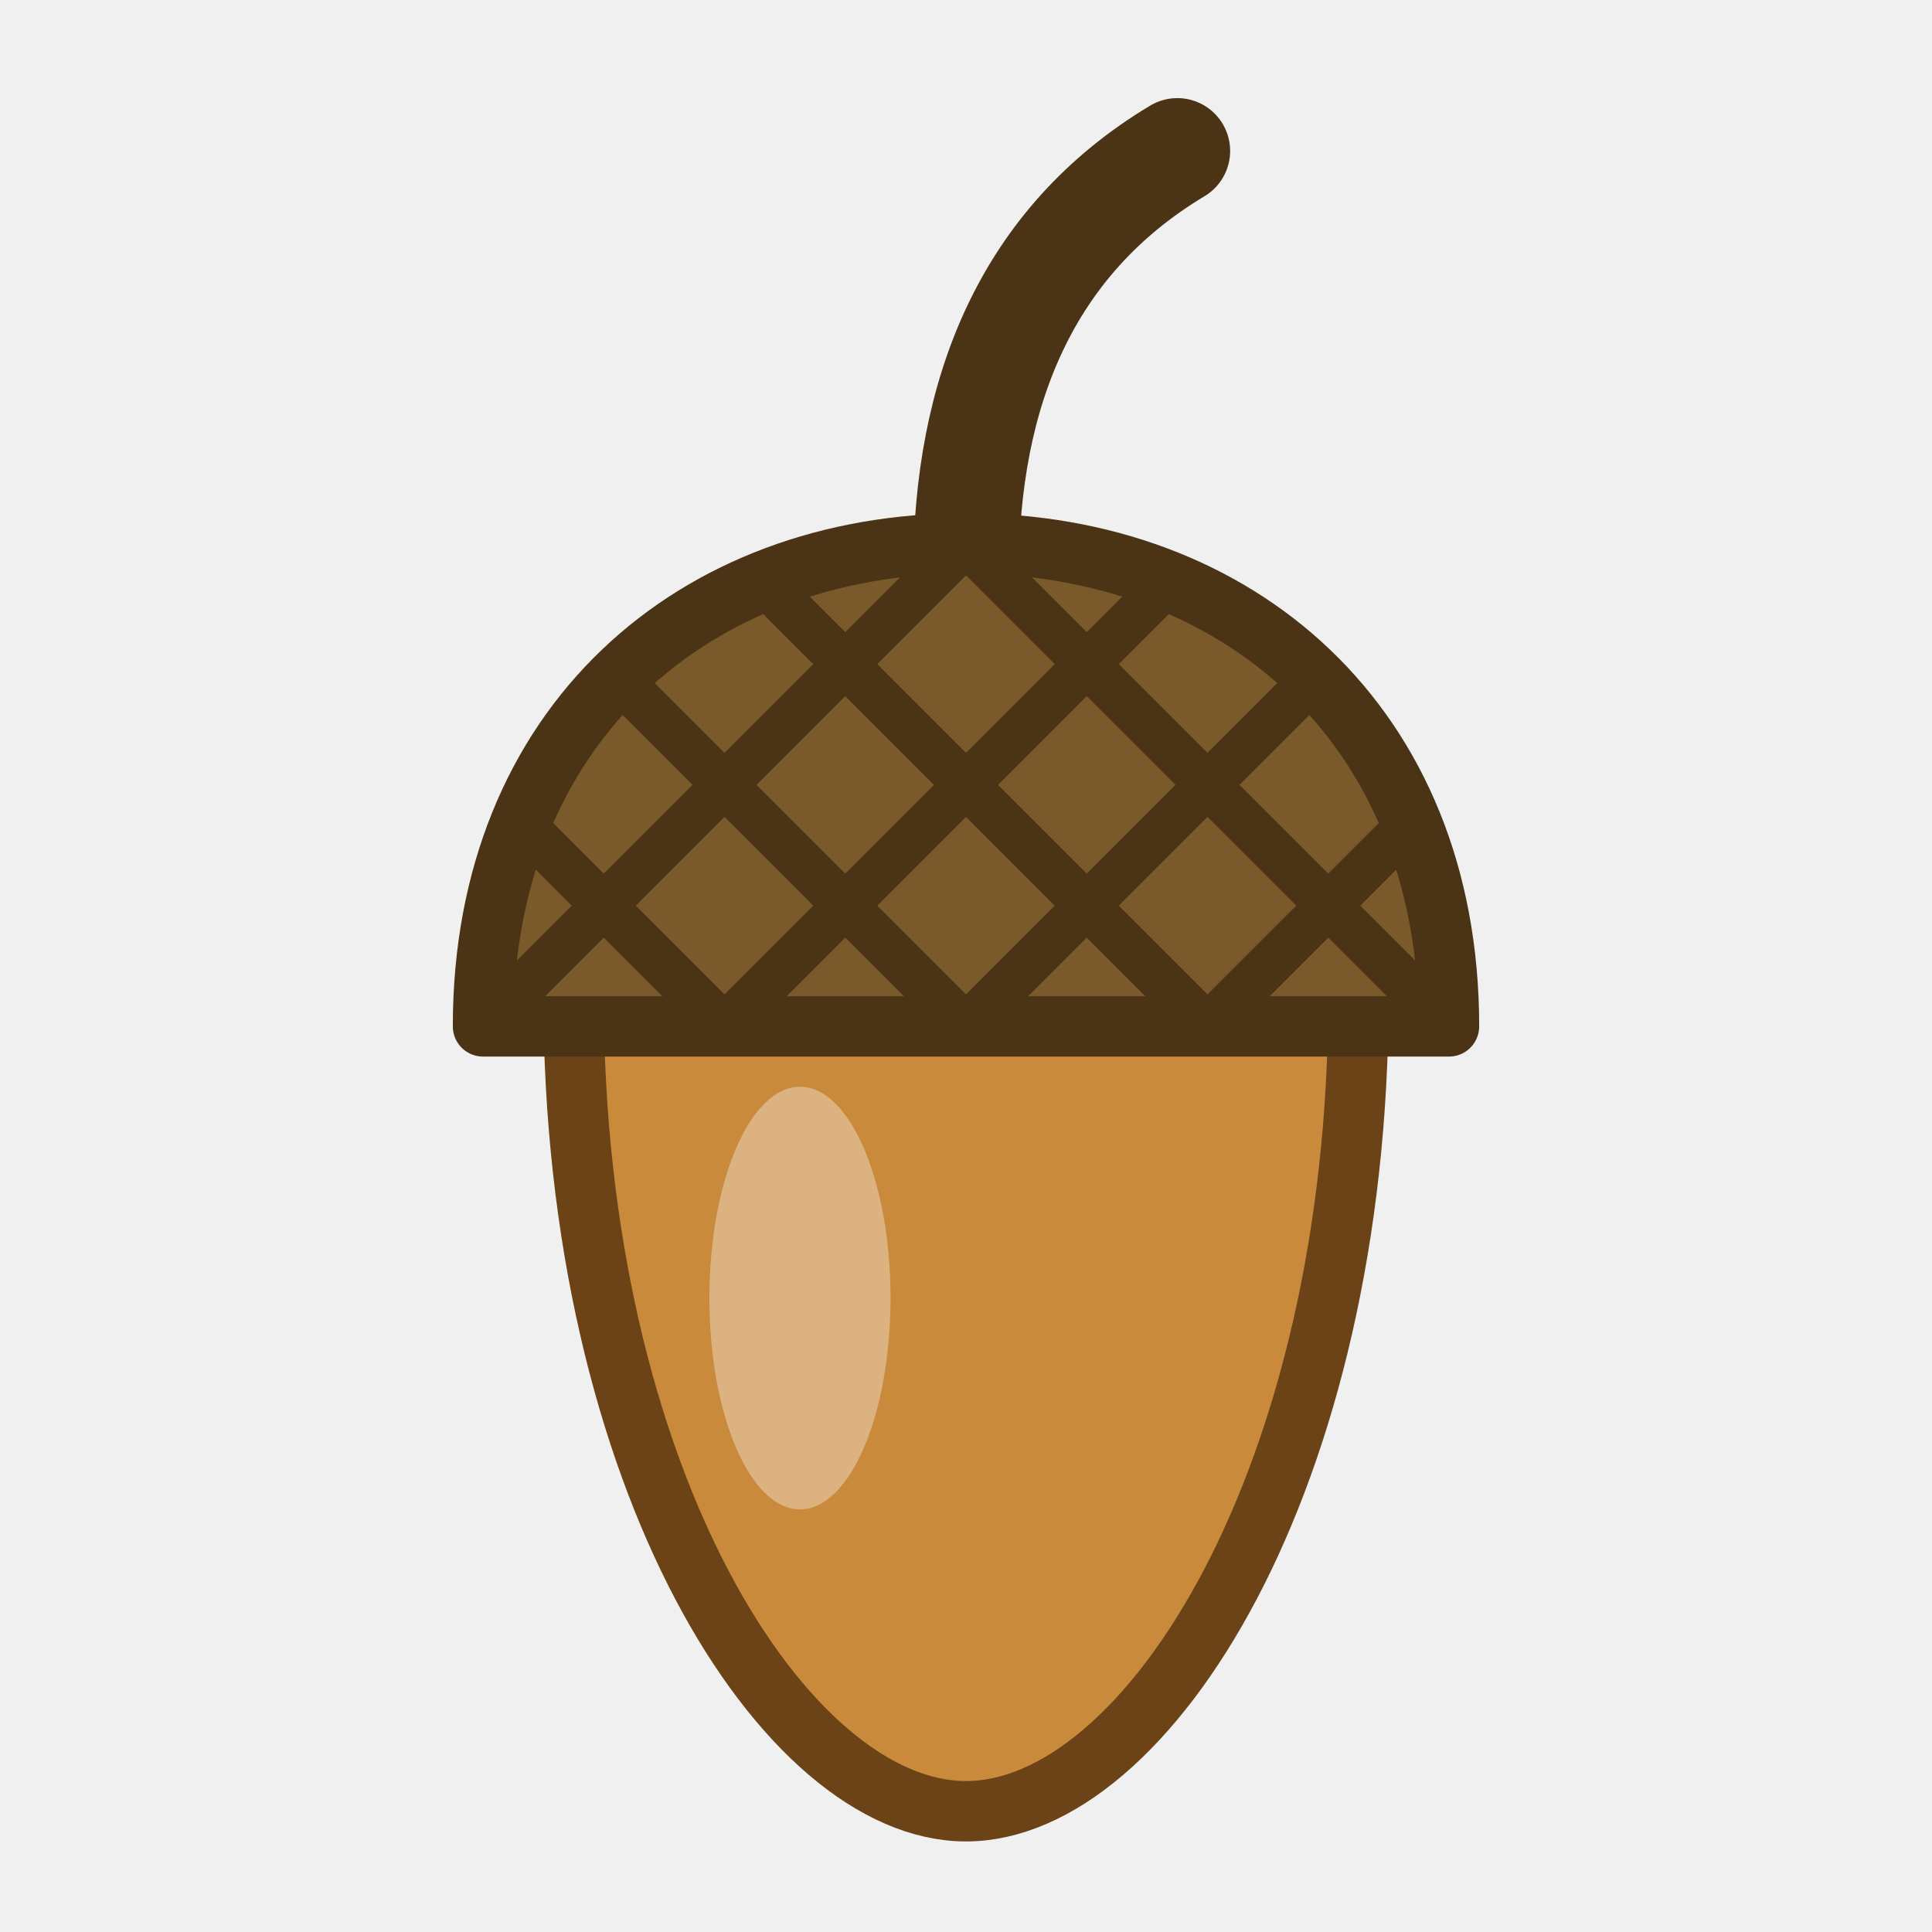
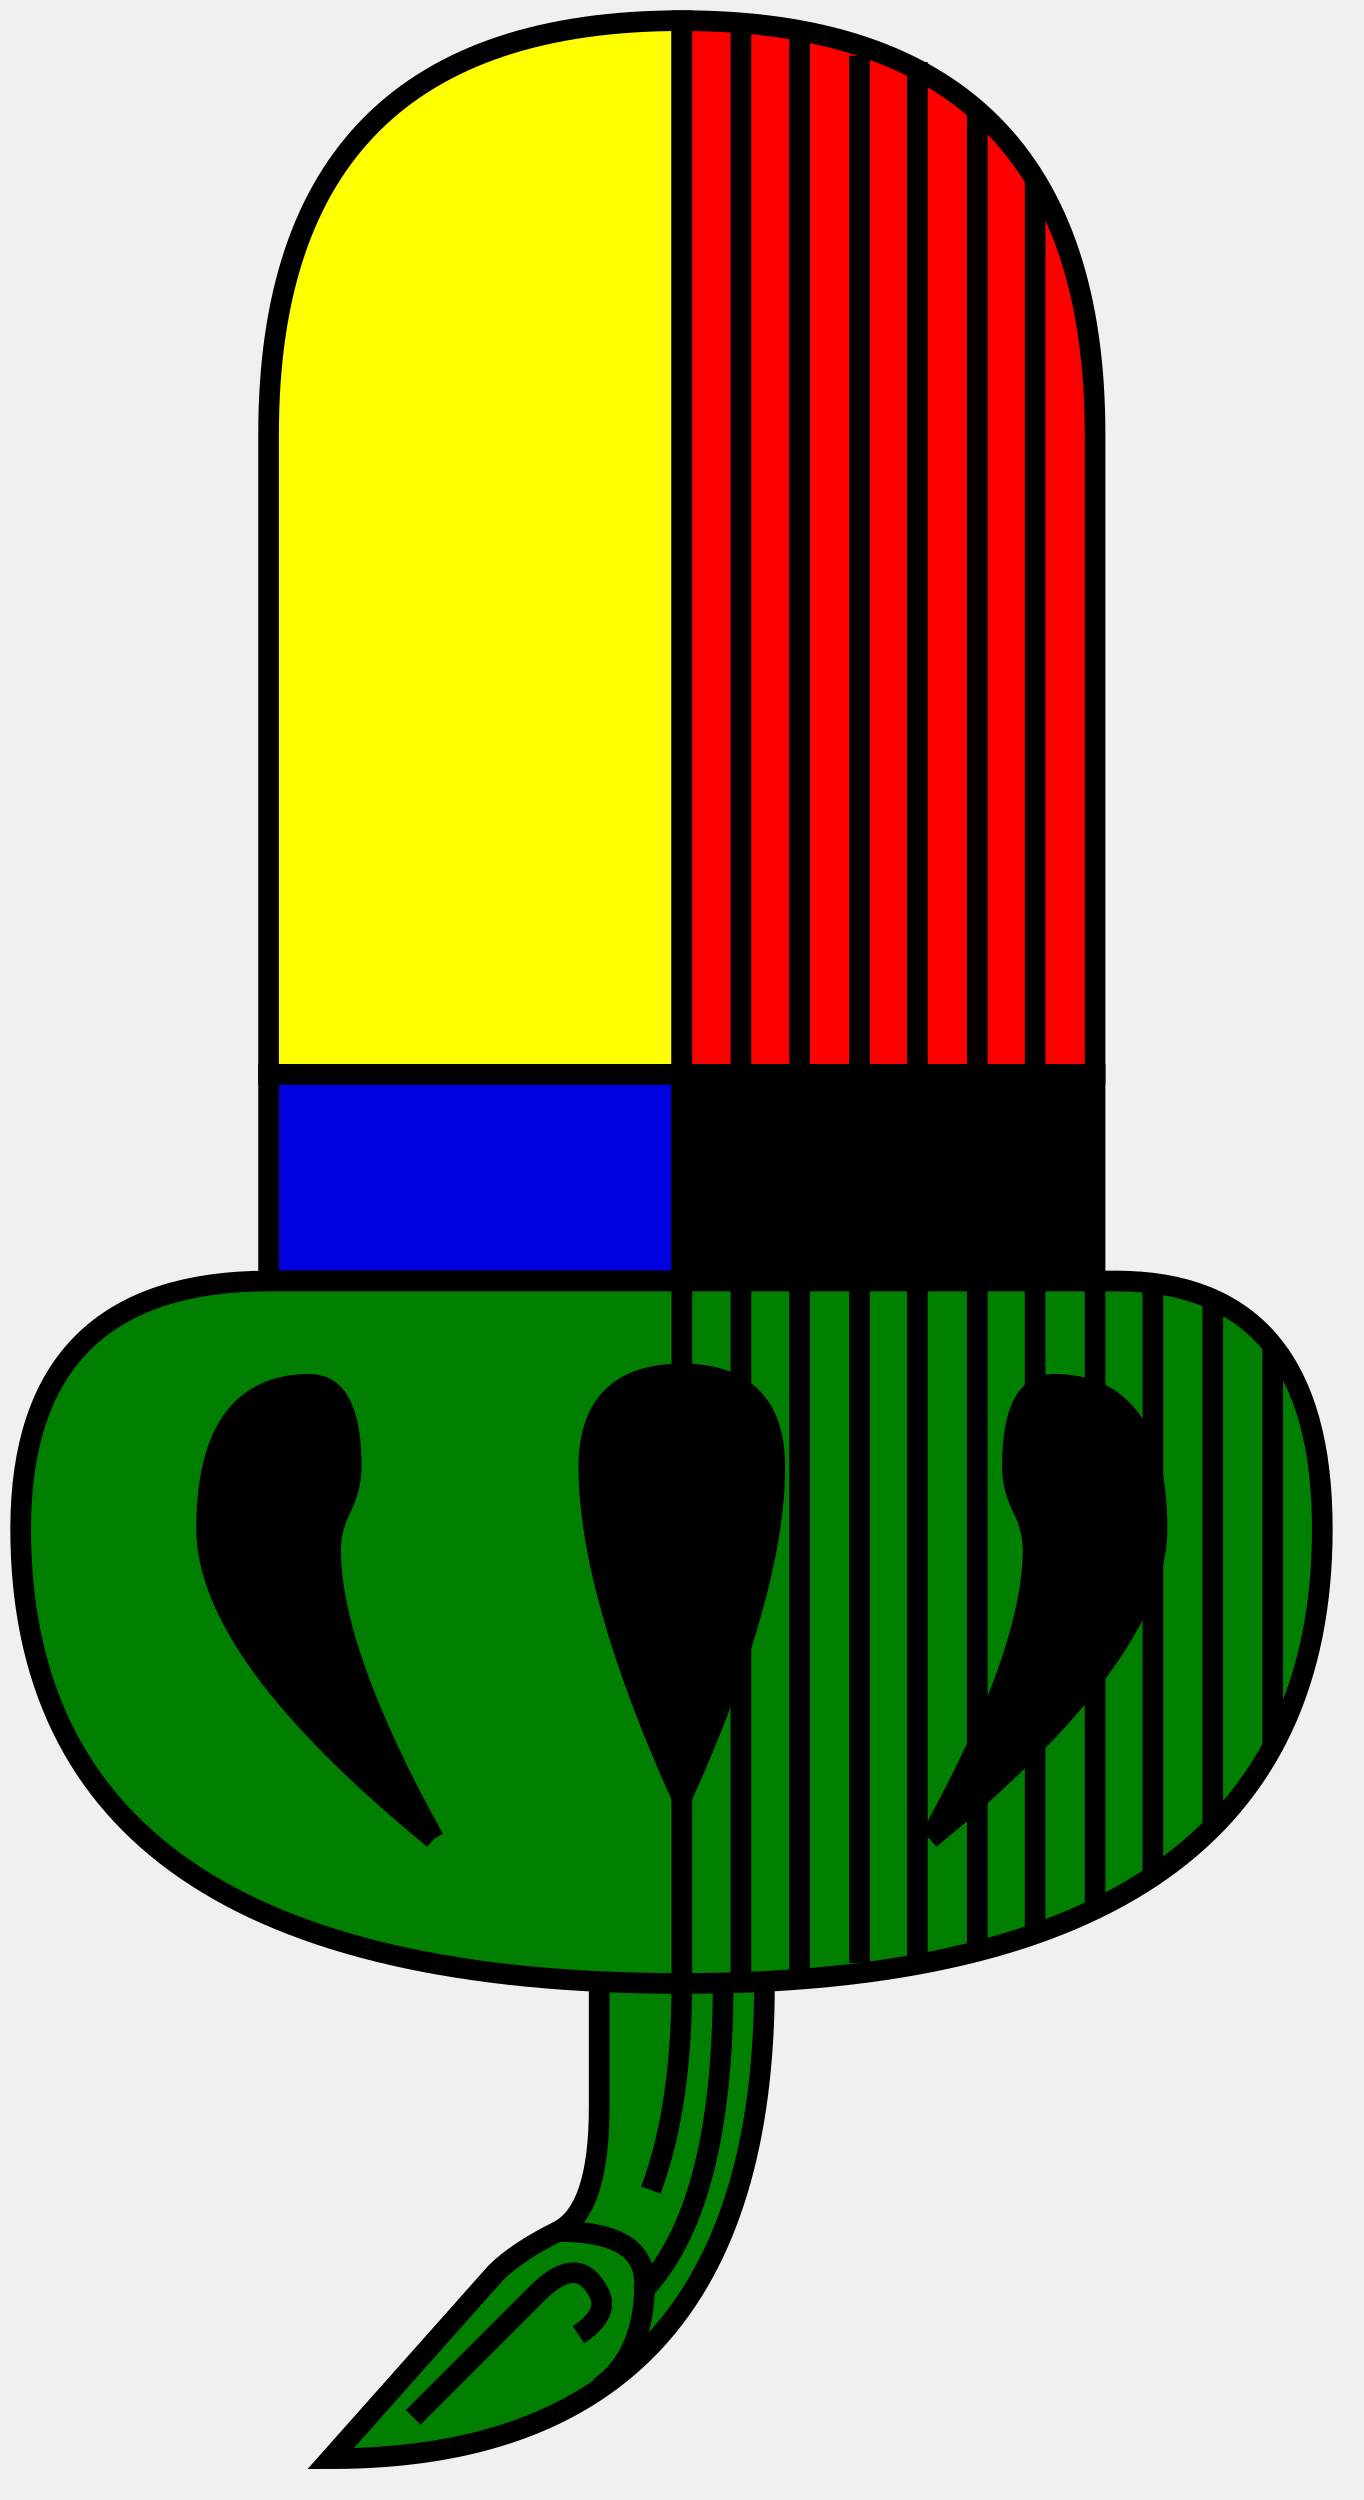
- <svg xmlns="http://www.w3.org/2000/svg" viewBox="0 0 64 64">
-   <defs>
-     <clipPath id="cup">
-       <path d="M16 34C16 24 23 18 32 18C41 18 48 24 48 34Z" />
-     </clipPath>
-   </defs>
-   <path d="M32 19C32 13 34 8 39 5" stroke="#4a3415" stroke-width="3.5" stroke-linecap="round" fill="none" />
-   <path d="M19 33C19 49 26 60 32 60C38 60 45 49 45 33Z" fill="#c98a3c" stroke="#6b4316" stroke-width="2" stroke-linejoin="round" />
-   <ellipse cx="26.5" cy="43" rx="3" ry="7" fill="#fff" opacity="0.35" />
-   <path d="M16 34C16 24 23 18 32 18C41 18 48 24 48 34Z" fill="#7a5a2a" />
-   <g clip-path="url(#cup)" stroke="#4a3415" stroke-width="1.5">
-     <path d="M8 34L32 10M16 34L40 10M24 34L48 10M32 34L56 10M40 34L64 10" />
-     <path d="M56 34L32 10M48 34L24 10M40 34L16 10M32 34L8 10M24 34L0 10" />
-   </g>
-   <path d="M16 34C16 24 23 18 32 18C41 18 48 24 48 34Z" fill="none" stroke="#4a3415" stroke-width="2" stroke-linejoin="round" />
+ <svg xmlns="http://www.w3.org/2000/svg" version="1.0" viewBox="0 0 66 121" width="66px" height="121px" preserveAspectRatio="xMidYMid meet">
+   <path style="fill:Yellow;stroke:black;" d="M13 21 Q13 1 33 1 L33 52 L13 52 Z" />
+   <path style="fill:Red;stroke:black;" d="M33 1 Q53 1 53 21 L53 52 L33 52 Z" />
+   <path style="fill:#0000DF;stroke:black;" d="M13 52 L33 52 L33 62 L13 62 Z" />
+   <path style="fill:#007F00;stroke:black;" d="M37 96 Q37 119 16 119 L24 110 Q25 109 27 108 Q29 107 29 102 L29 96" />
+   <path style="fill:none;stroke:black;" d="M27 108 Q31.2 108 31.2 110.5 Q31.2 114 29 115.57" />
+   <path style="fill:none;stroke:black;" d="M35 96 Q35 107 31 111" />
+   <path style="fill:none;stroke:black;" d="M33 96 Q33 102 31.5 106" />
+   <path style="fill:none;stroke:black;" d="M20 117 L26 111 Q28 109 29 111 Q29.5 112 28 113" />
+   <path style="fill:#000000;stroke:black;" d="M33 52 L33 62 L53 62 L53 52 Z" />
+   <path style="fill:#007F00;stroke:black;" d="M13 62 Q1 62 1 74 Q1 96 33 96 Q64 96 64 74 Q64 62 54 62 Z" />
+   <path style="fill:#000000;stroke:black;" d="M33 66.5 Q28.5 66.5 28.5 71 Q28.5 77 33 87 Q37.5 77 37.5 71 Q37.5 66.5 33 66.5" />
+   <path style="fill:#000000;stroke:black;" d="M21 89 Q10 80 10 74 Q10 67 15 67 Q17 67 17 71 Q17 72 16.5 73 Q16 74 16 75 Q16 80 21 89" />
+   <path style="fill:#000000;stroke:black;" d="M45 89 Q56 80 56 74 Q56 67 51 67 Q49 67 49 71 Q49 72 49.5 73 Q50 74 50 75 Q50 80 45 89" />
+   <path style="stroke:black;" d="M33 62 L33 96" />
+   <path style="stroke:black;" d="M35.86 1 L35.86 96" />
+   <path style="stroke:black;" d="M38.7 1.8 L38.7 96" />
+   <path style="stroke:black;" d="M41.6 2.7 L41.6 95" />
+   <path style="stroke:black;" d="M44.4 3 L44.4 95" />
+   <path style="stroke:black;" d="M47.3 5.4 L47.3 94.6" />
+   <path style="stroke:black;" d="M50.1 8.8 L50.1 93.7" />
+   <path style="stroke:black;" d="M53 62 L53 92.6" />
+   <path style="stroke:black;" d="M55.8 62.3 L55.8 91" />
+   <path style="stroke:black;" d="M58.7 63 L58.7 88.6" />
+   <path style="stroke:black;" d="M61.6 65 L61.6 84.7" />
</svg>
